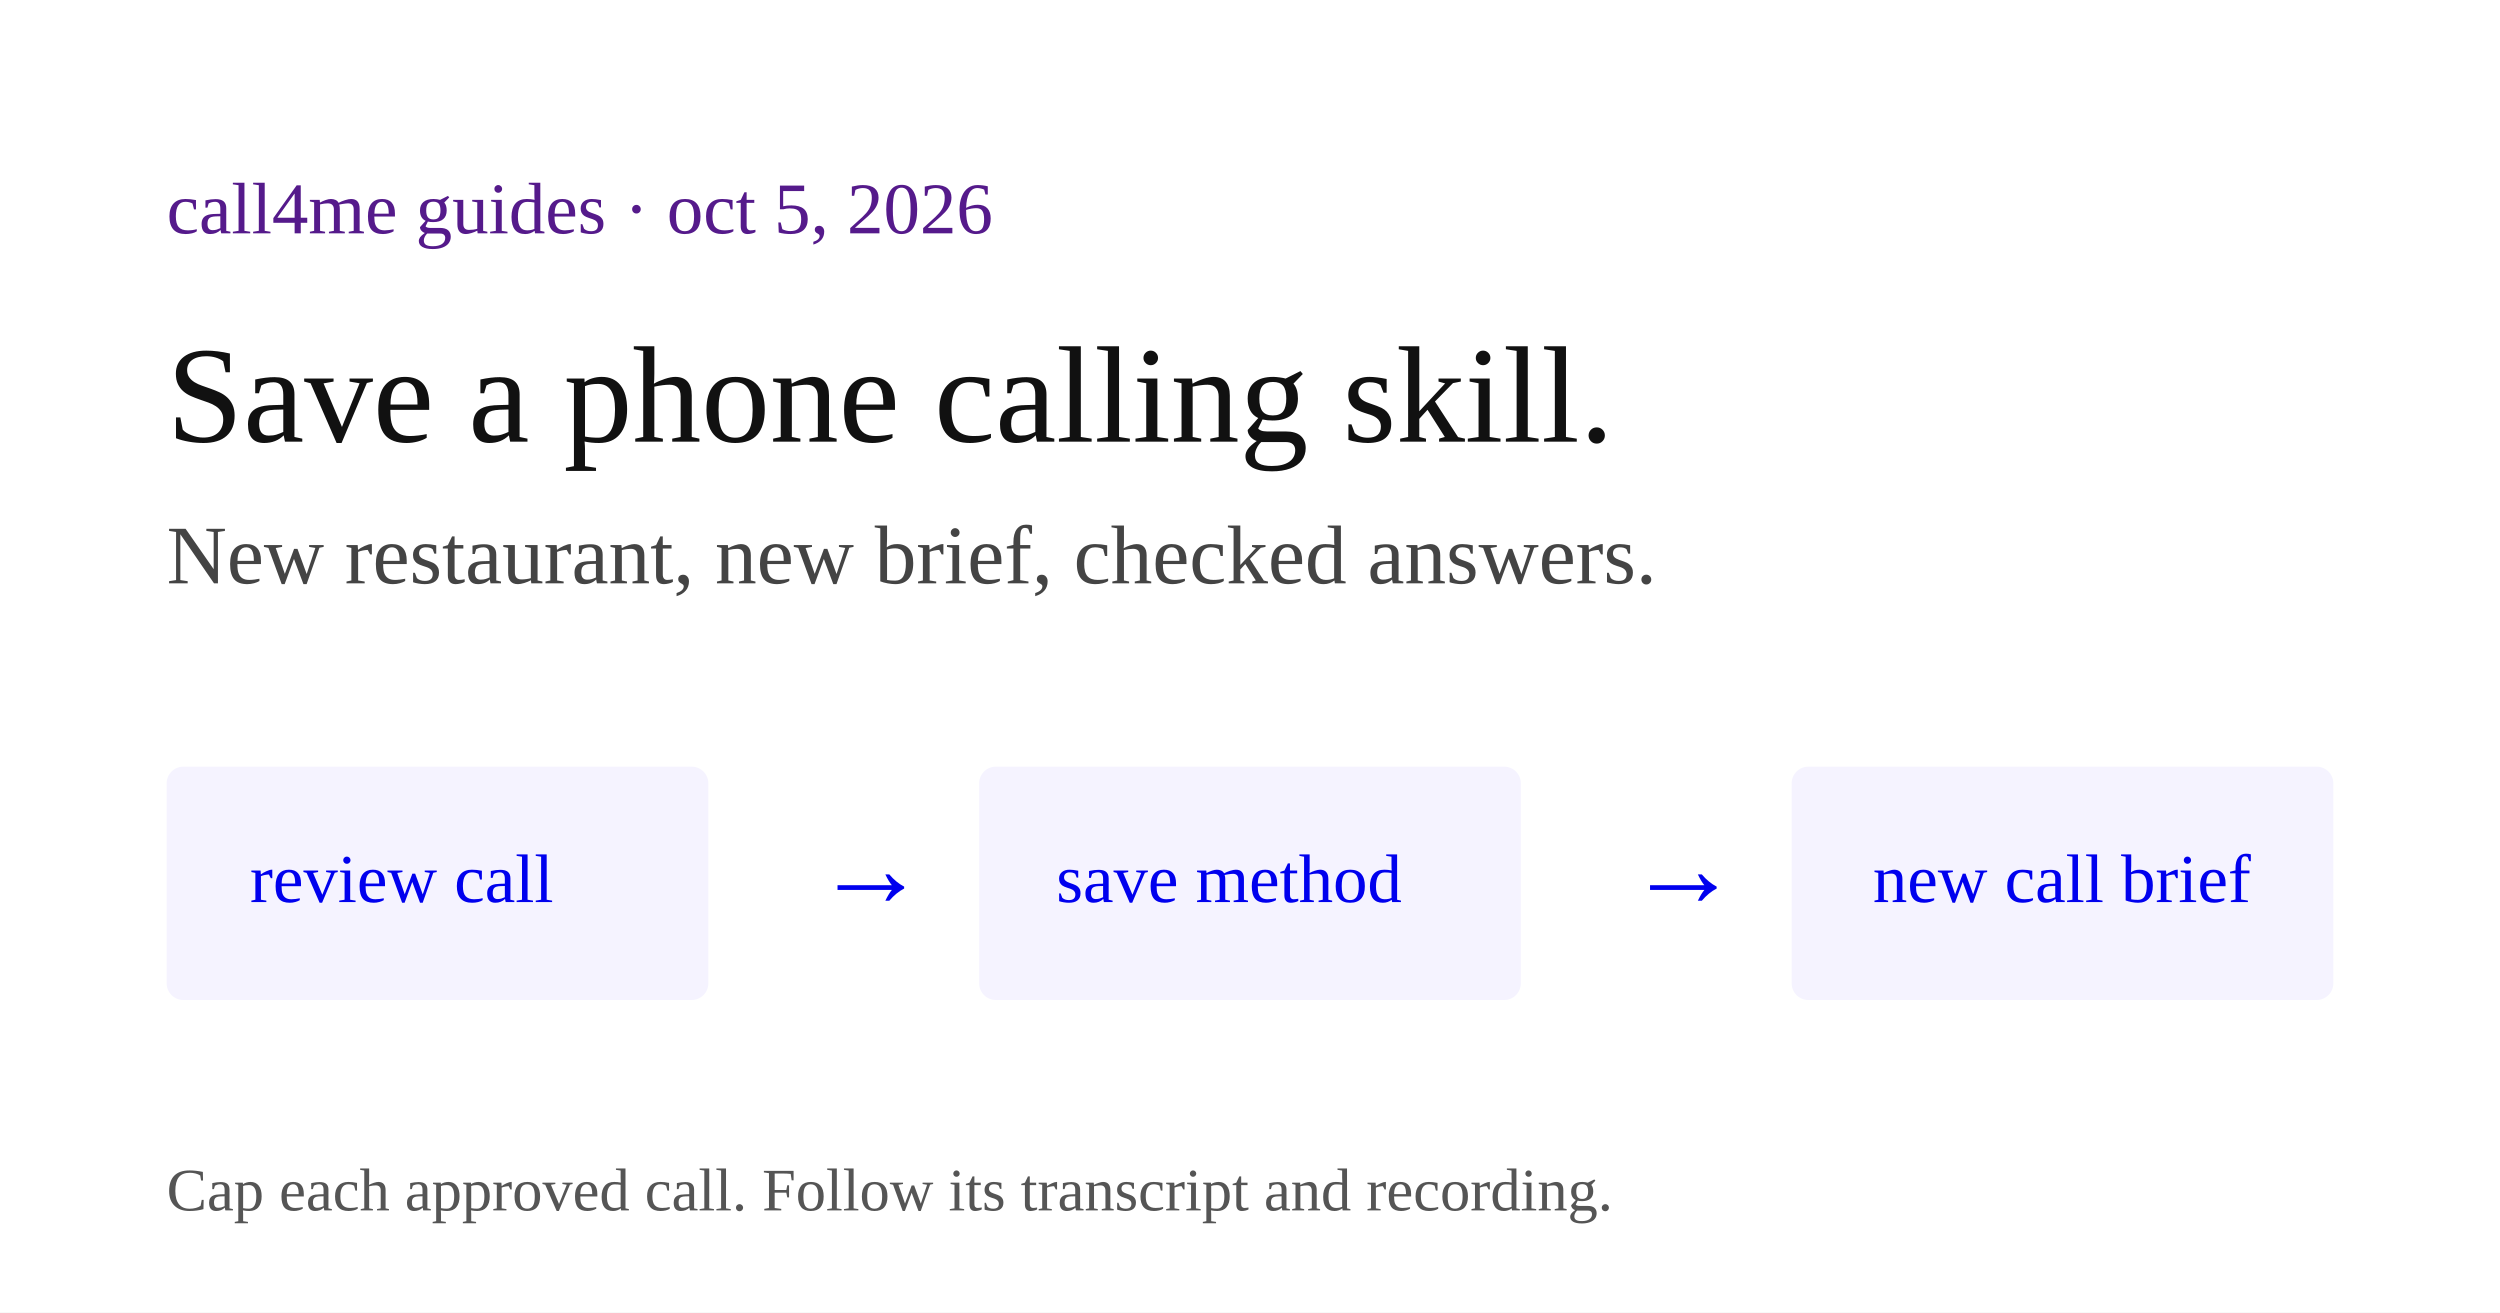
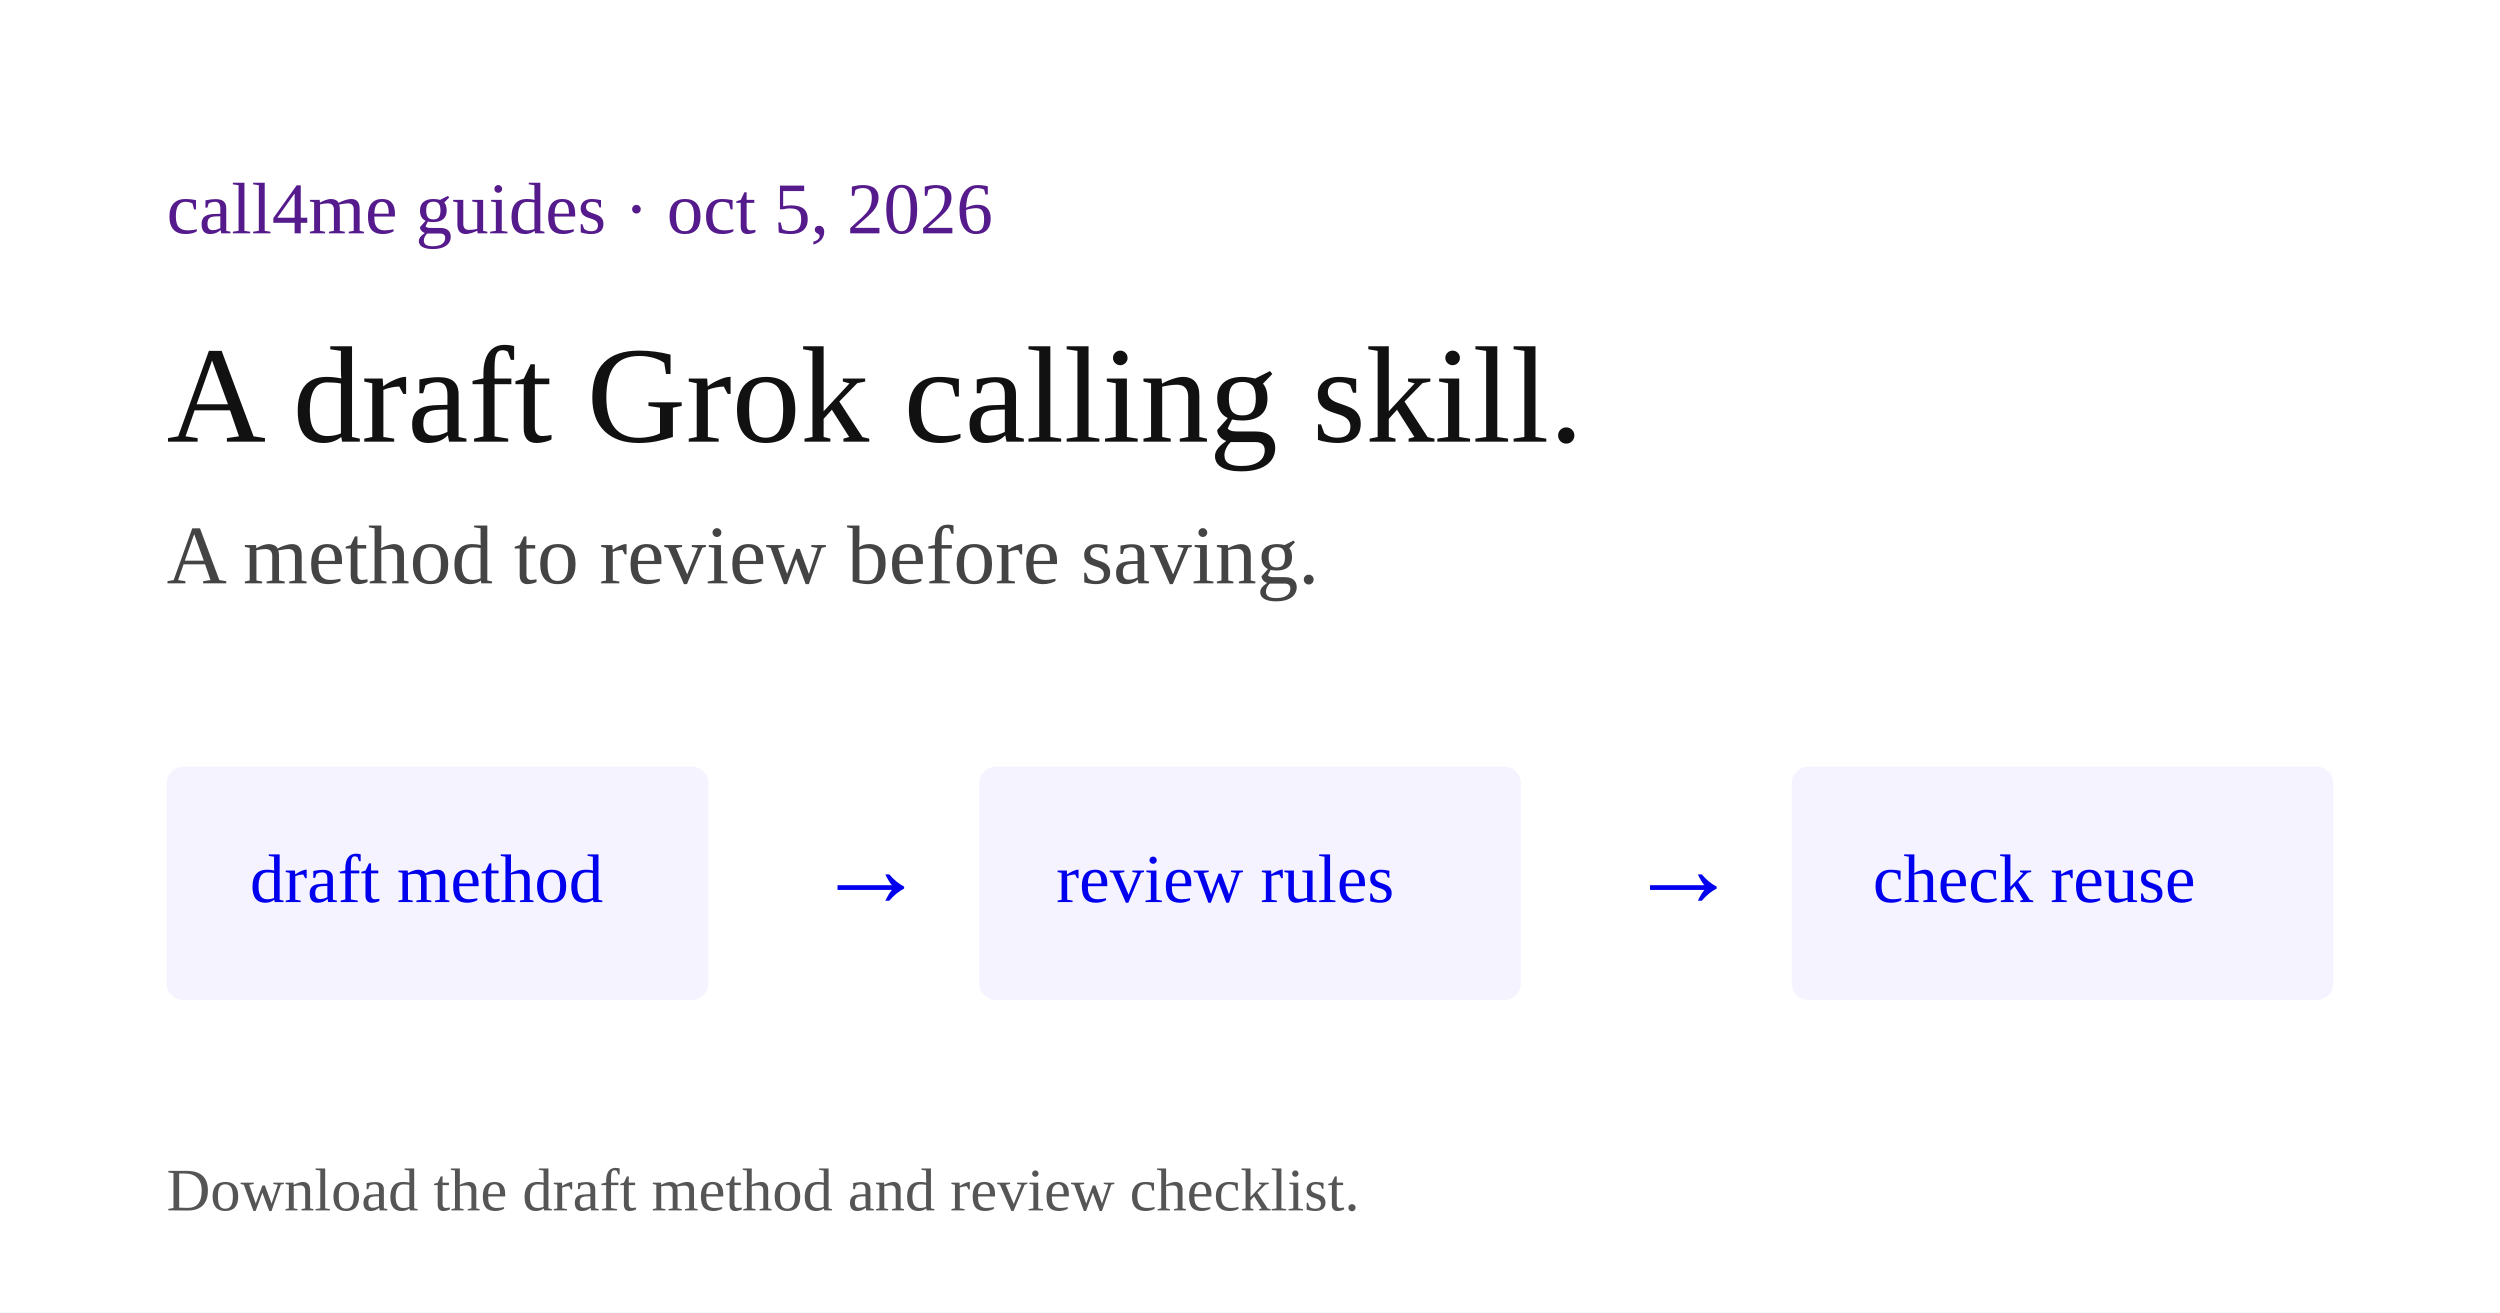
<svg xmlns="http://www.w3.org/2000/svg" width="1200" height="630" viewBox="0 0 1200 630" role="img" aria-labelledby="title desc">
  <rect width="1200" height="630" fill="#fff" />
  <text x="80" y="112" font-family="Times New Roman, Times, serif" font-size="35" fill="#551a8b">call4me guides · oct 5, 2026</text>
-   <text x="80" y="212" font-family="Times New Roman, Times, serif" font-size="66" fill="#111">Save a phone calling skill.</text>
-   <text x="80" y="280" font-family="Times New Roman, Times, serif" font-size="40" fill="#444">New restaurant, new brief, checked answers.</text>
+   <text x="80" y="212" font-family="Times New Roman, Times, serif" font-size="66" fill="#111">A draft Grok calling skill.</text>
+   <text x="80" y="280" font-family="Times New Roman, Times, serif" font-size="40" fill="#444">A method to review before saving.</text>
  <g font-family="Times New Roman, Times, serif" font-size="33" fill="#0000ee">
    <rect x="80" y="368" width="260" height="112" rx="8" fill="#f5f3ff" />
    <rect x="470" y="368" width="260" height="112" rx="8" fill="#f5f3ff" />
    <rect x="860" y="368" width="260" height="112" rx="8" fill="#f5f3ff" />
-     <text x="120" y="433">review call</text>
-     <text x="507" y="433">save method</text>
-     <text x="899" y="433">new call brief</text>
+     <text x="120" y="433">draft method</text>
+     <text x="507" y="433">review rules</text>
+     <text x="899" y="433">check reuse</text>
    <text x="391" y="435" font-size="54">→</text>
    <text x="781" y="435" font-size="54">→</text>
  </g>
-   <text x="80" y="581" font-family="Times New Roman, Times, serif" font-size="29" fill="#555">Cap each approved call. Follow its transcript and recording.</text>
+   <text x="80" y="581" font-family="Times New Roman, Times, serif" font-size="29" fill="#555">Download the draft method and review checklist.</text>
</svg>
